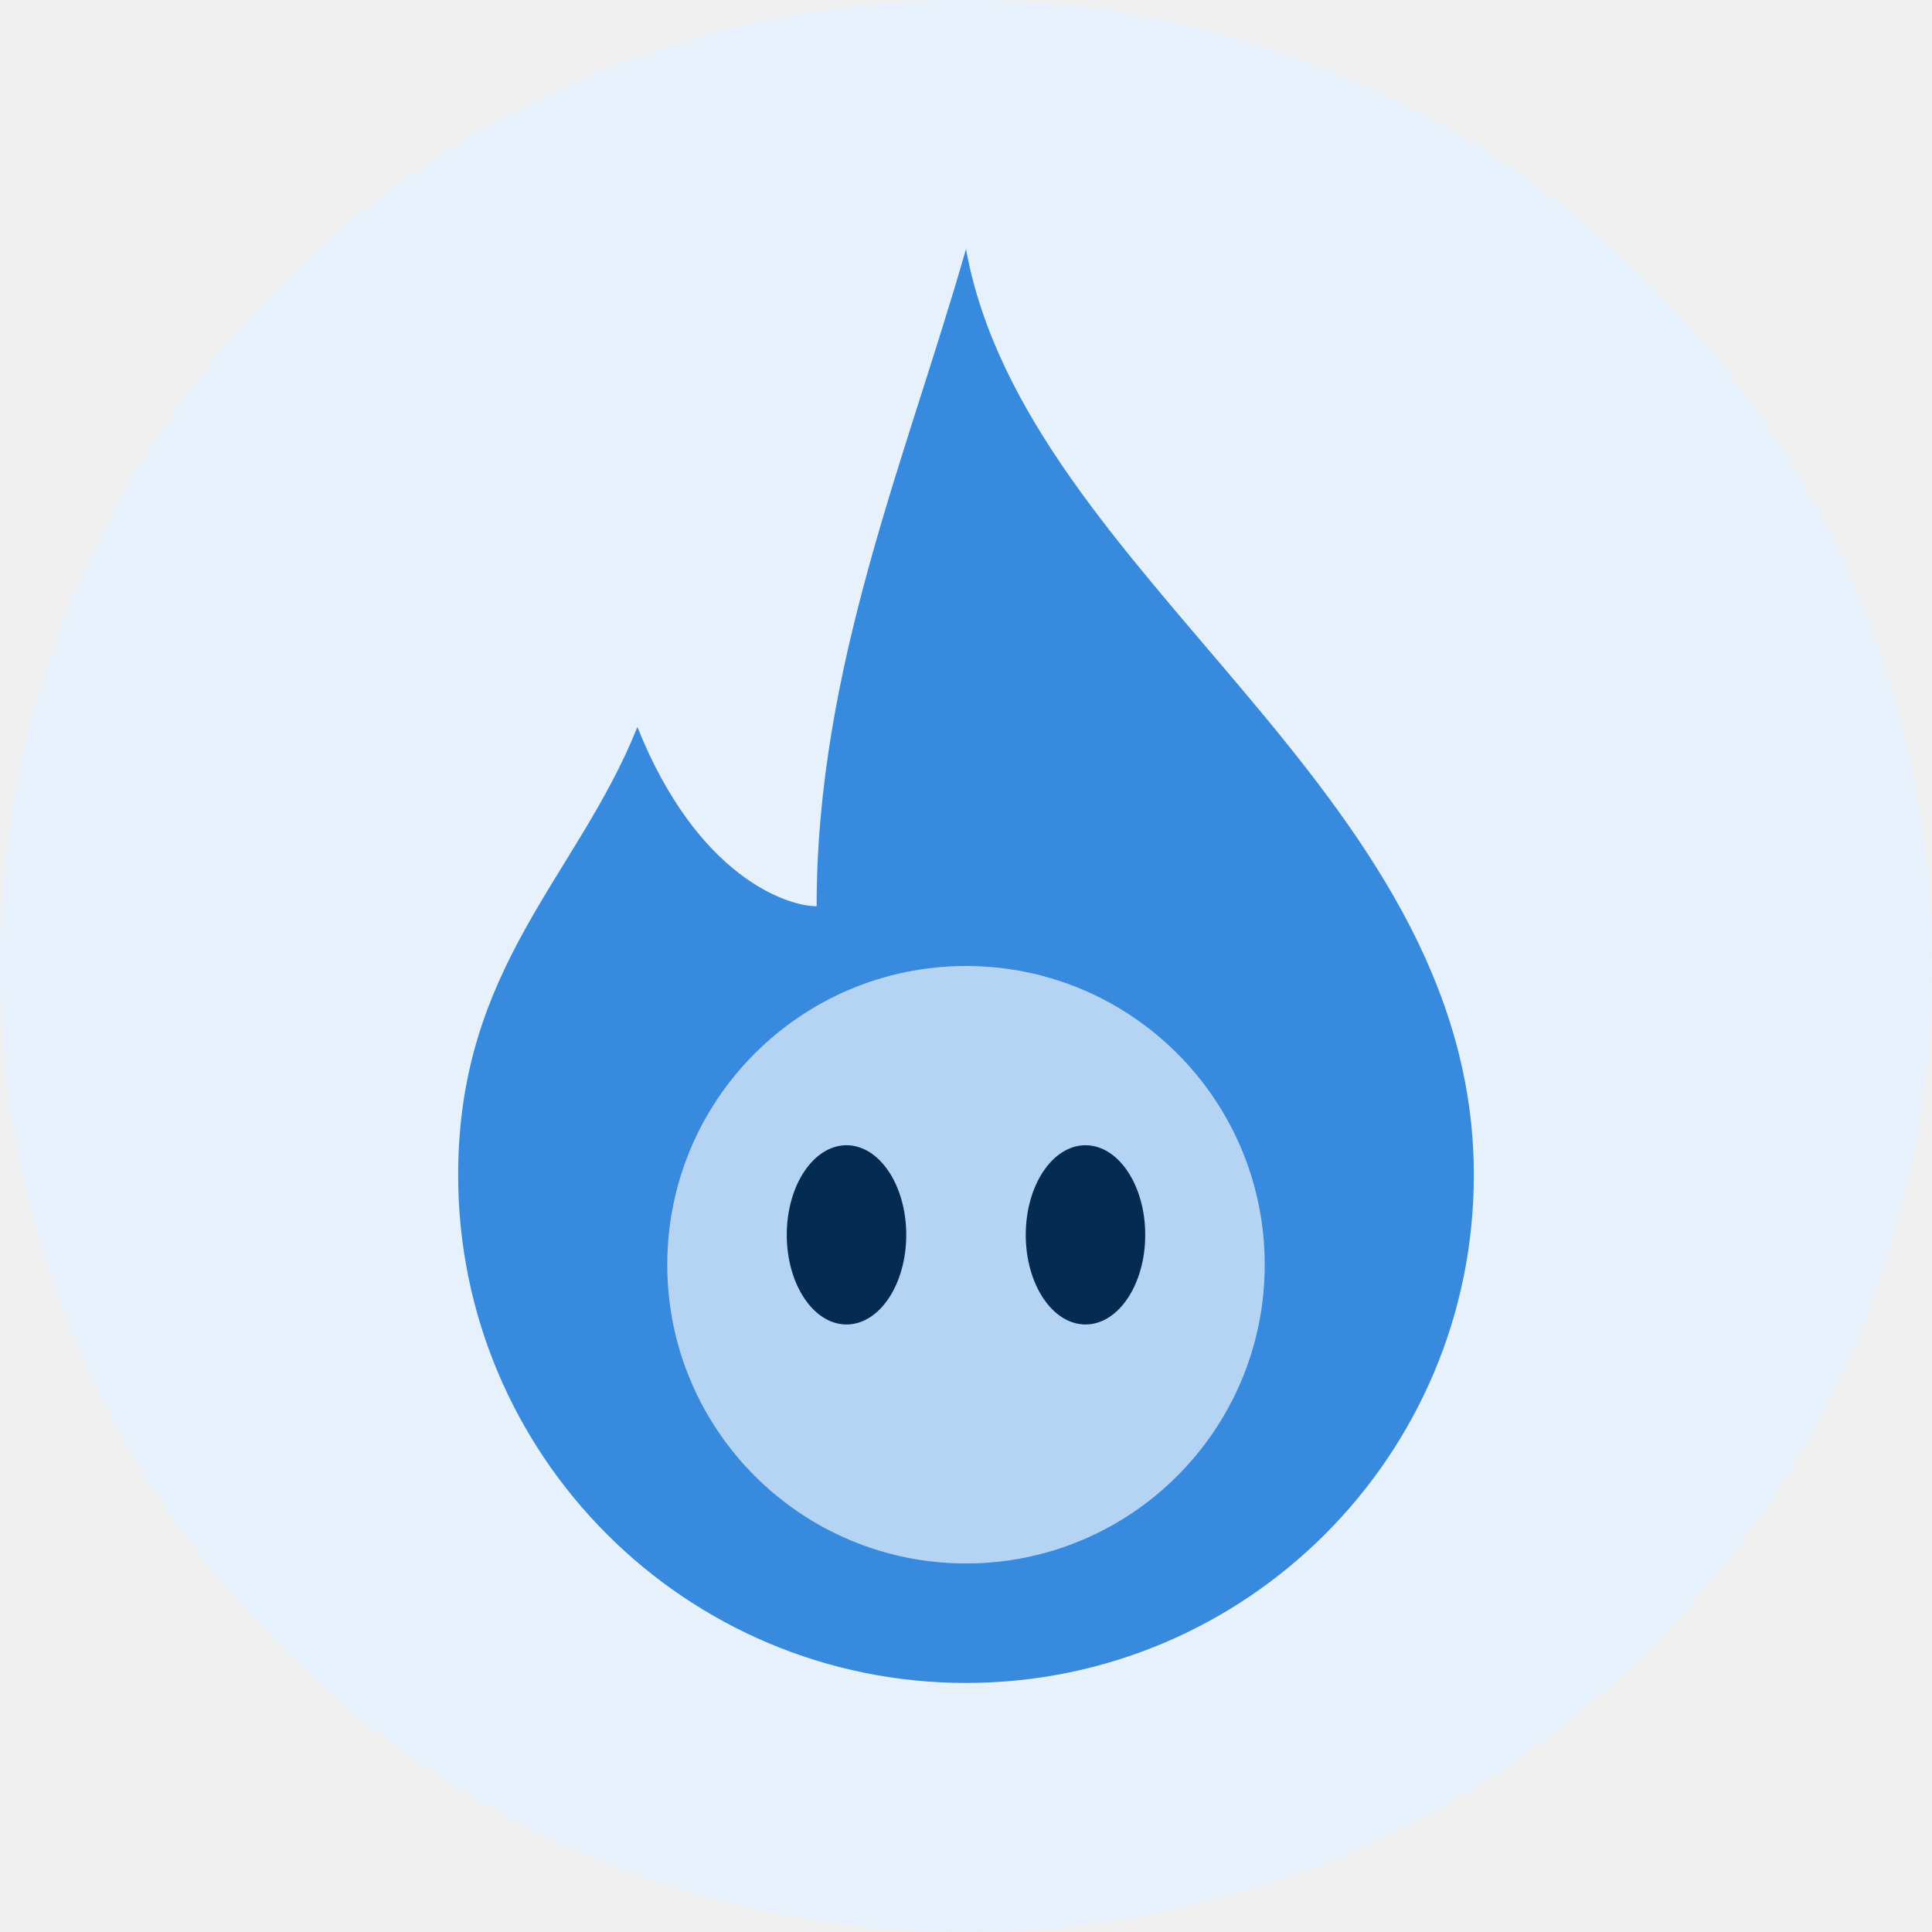
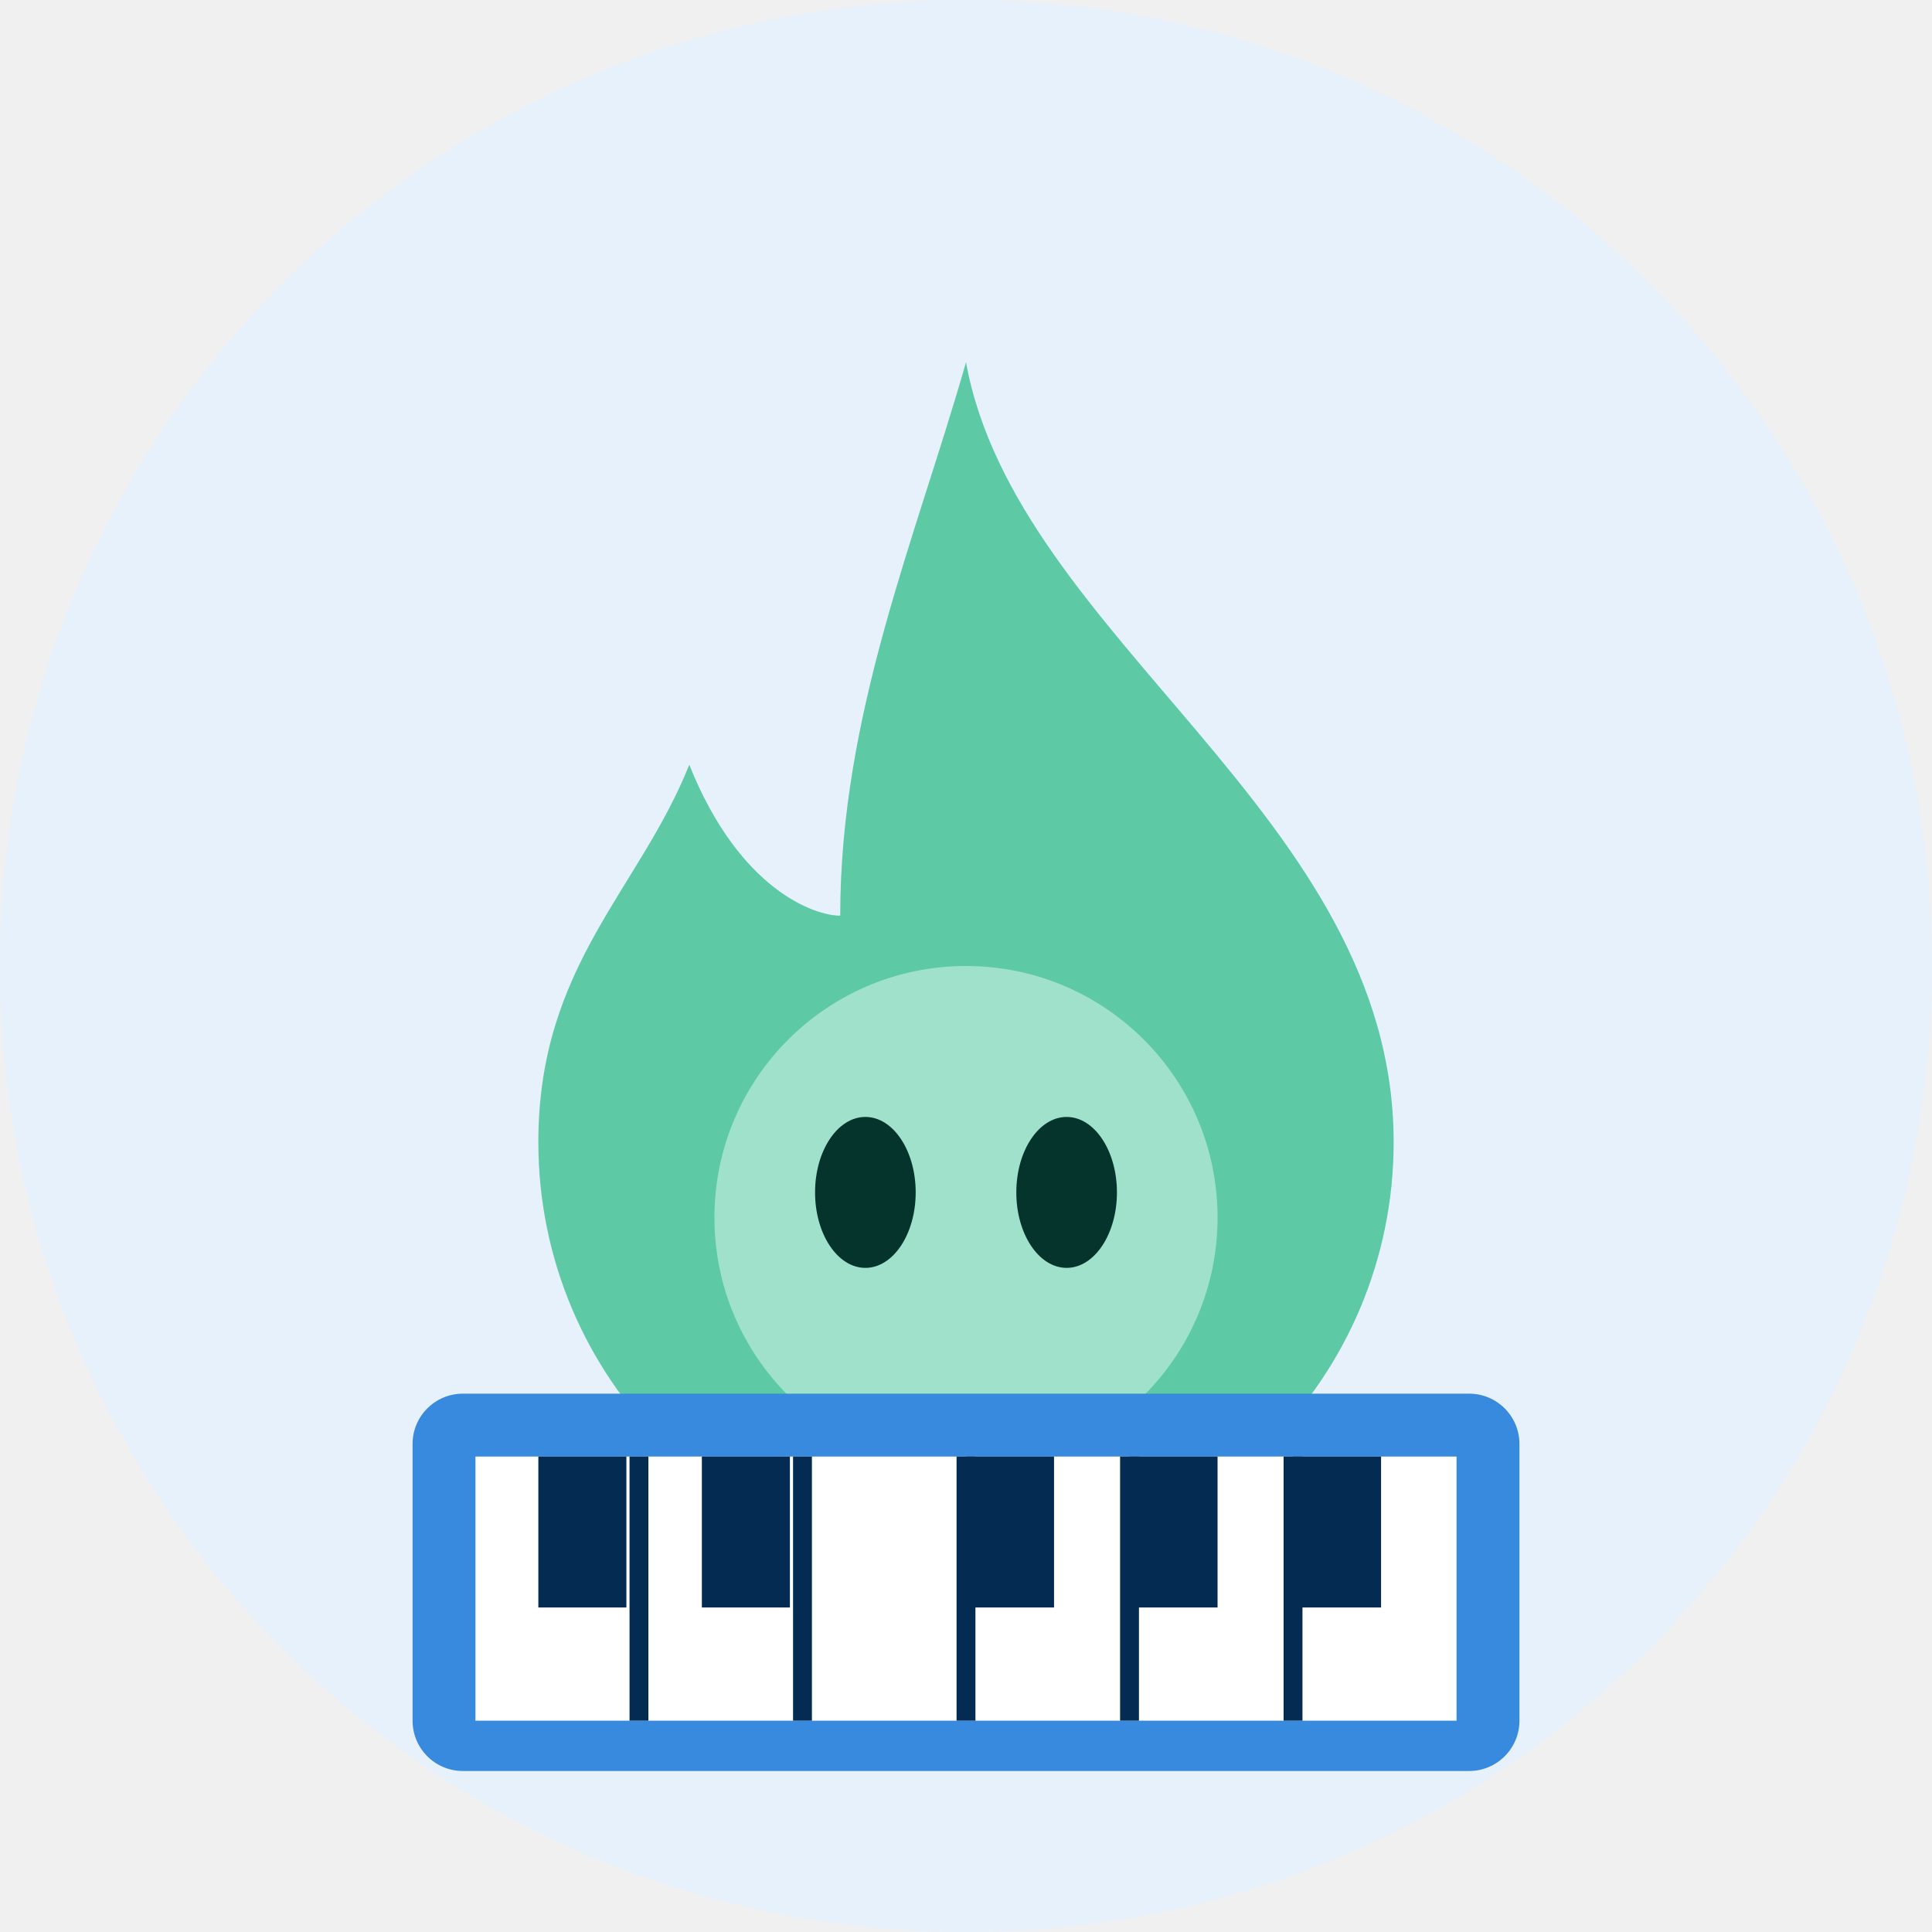
<svg xmlns="http://www.w3.org/2000/svg" viewBox="0 0 512 512">
  <circle cx="256" cy="256" r="256" fill="#E6F1FB" />
-   <g transform="translate(256 256) scale(3.958333) translate(-60 -58)">
-     <path fill="#378ADD" d="M60 10c4 22 34 36 34 62a34 34 0 0 1-68 0c0-14 8-20 12-30 4 10 10 12 12 12 0-16 6-30 10-44z" />
-     <ellipse fill="#B5D4F4" cx="60" cy="78" rx="20" ry="20" />
-     <ellipse fill="#042C53" cx="52" cy="76" rx="4" ry="6" />
-     <ellipse fill="#042C53" cx="68" cy="76" rx="4" ry="6" />
+   <g transform="translate(256 256) scale(3.333333) translate(-60 -58)">
+     <path fill="#5DCAA5" d="M60 10c4 22 34 36 34 62a34 34 0 0 1-68 0c0-14 8-20 12-30 4 10 10 12 12 12 0-16 6-30 10-44z" />
+     <ellipse fill="#9FE1CB" cx="60" cy="78" rx="20" ry="20" />
+     <ellipse fill="#04342C" cx="52" cy="76" rx="4" ry="6" />
+     <ellipse fill="#04342C" cx="68" cy="76" rx="4" ry="6" />
+     <rect x="16" y="92" width="88" height="30" rx="4" fill="#378ADD" />
+     <rect x="21" y="97" width="78" height="21" fill="#fff" />
+     <path d="M34 97v21" stroke="#042C53" stroke-width="1.5" />
+     <path d="M47 97v21" stroke="#042C53" stroke-width="1.5" />
+     <path d="M60 97v21" stroke="#042C53" stroke-width="1.5" />
+     <path d="M73 97v21" stroke="#042C53" stroke-width="1.5" />
+     <path d="M86 97v21" stroke="#042C53" stroke-width="1.5" />
+     <rect x="26" y="97" width="7" height="12" fill="#042C53" />
+     <rect x="39" y="97" width="7" height="12" fill="#042C53" />
+     <rect x="60" y="97" width="7" height="12" fill="#042C53" />
+     <rect x="73" y="97" width="7" height="12" fill="#042C53" />
+     <rect x="86" y="97" width="7" height="12" fill="#042C53" />
  </g>
</svg>
